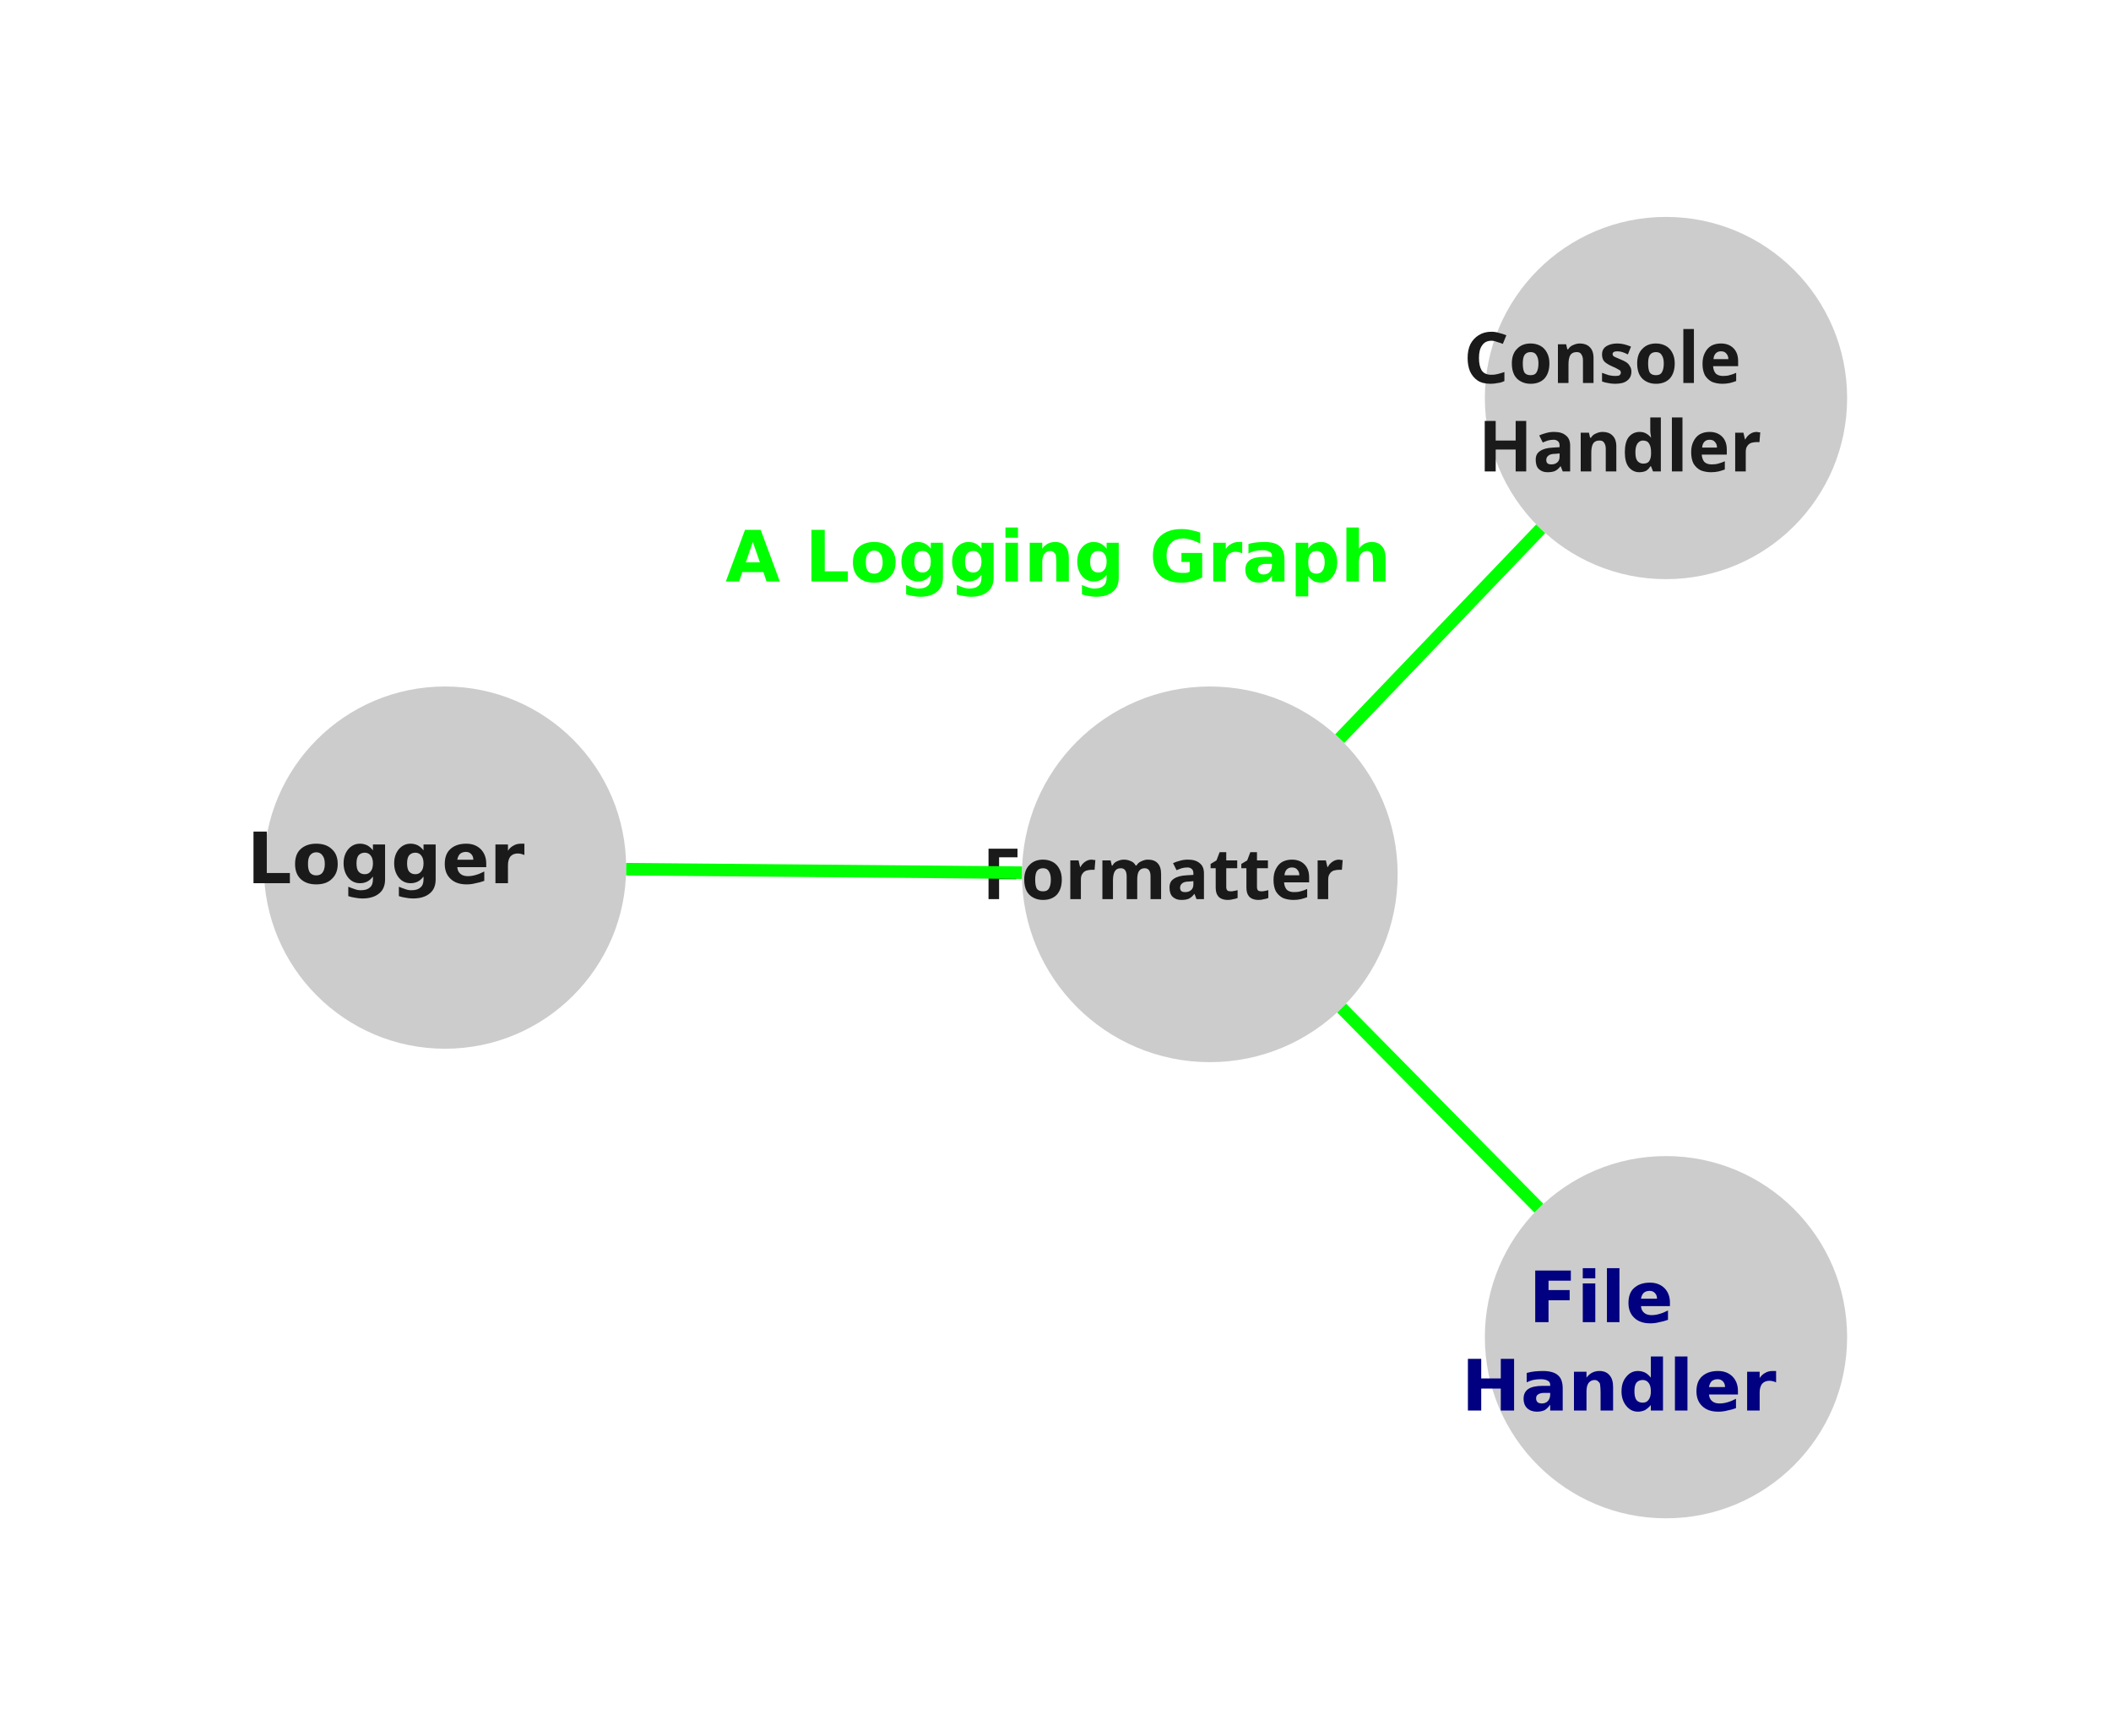
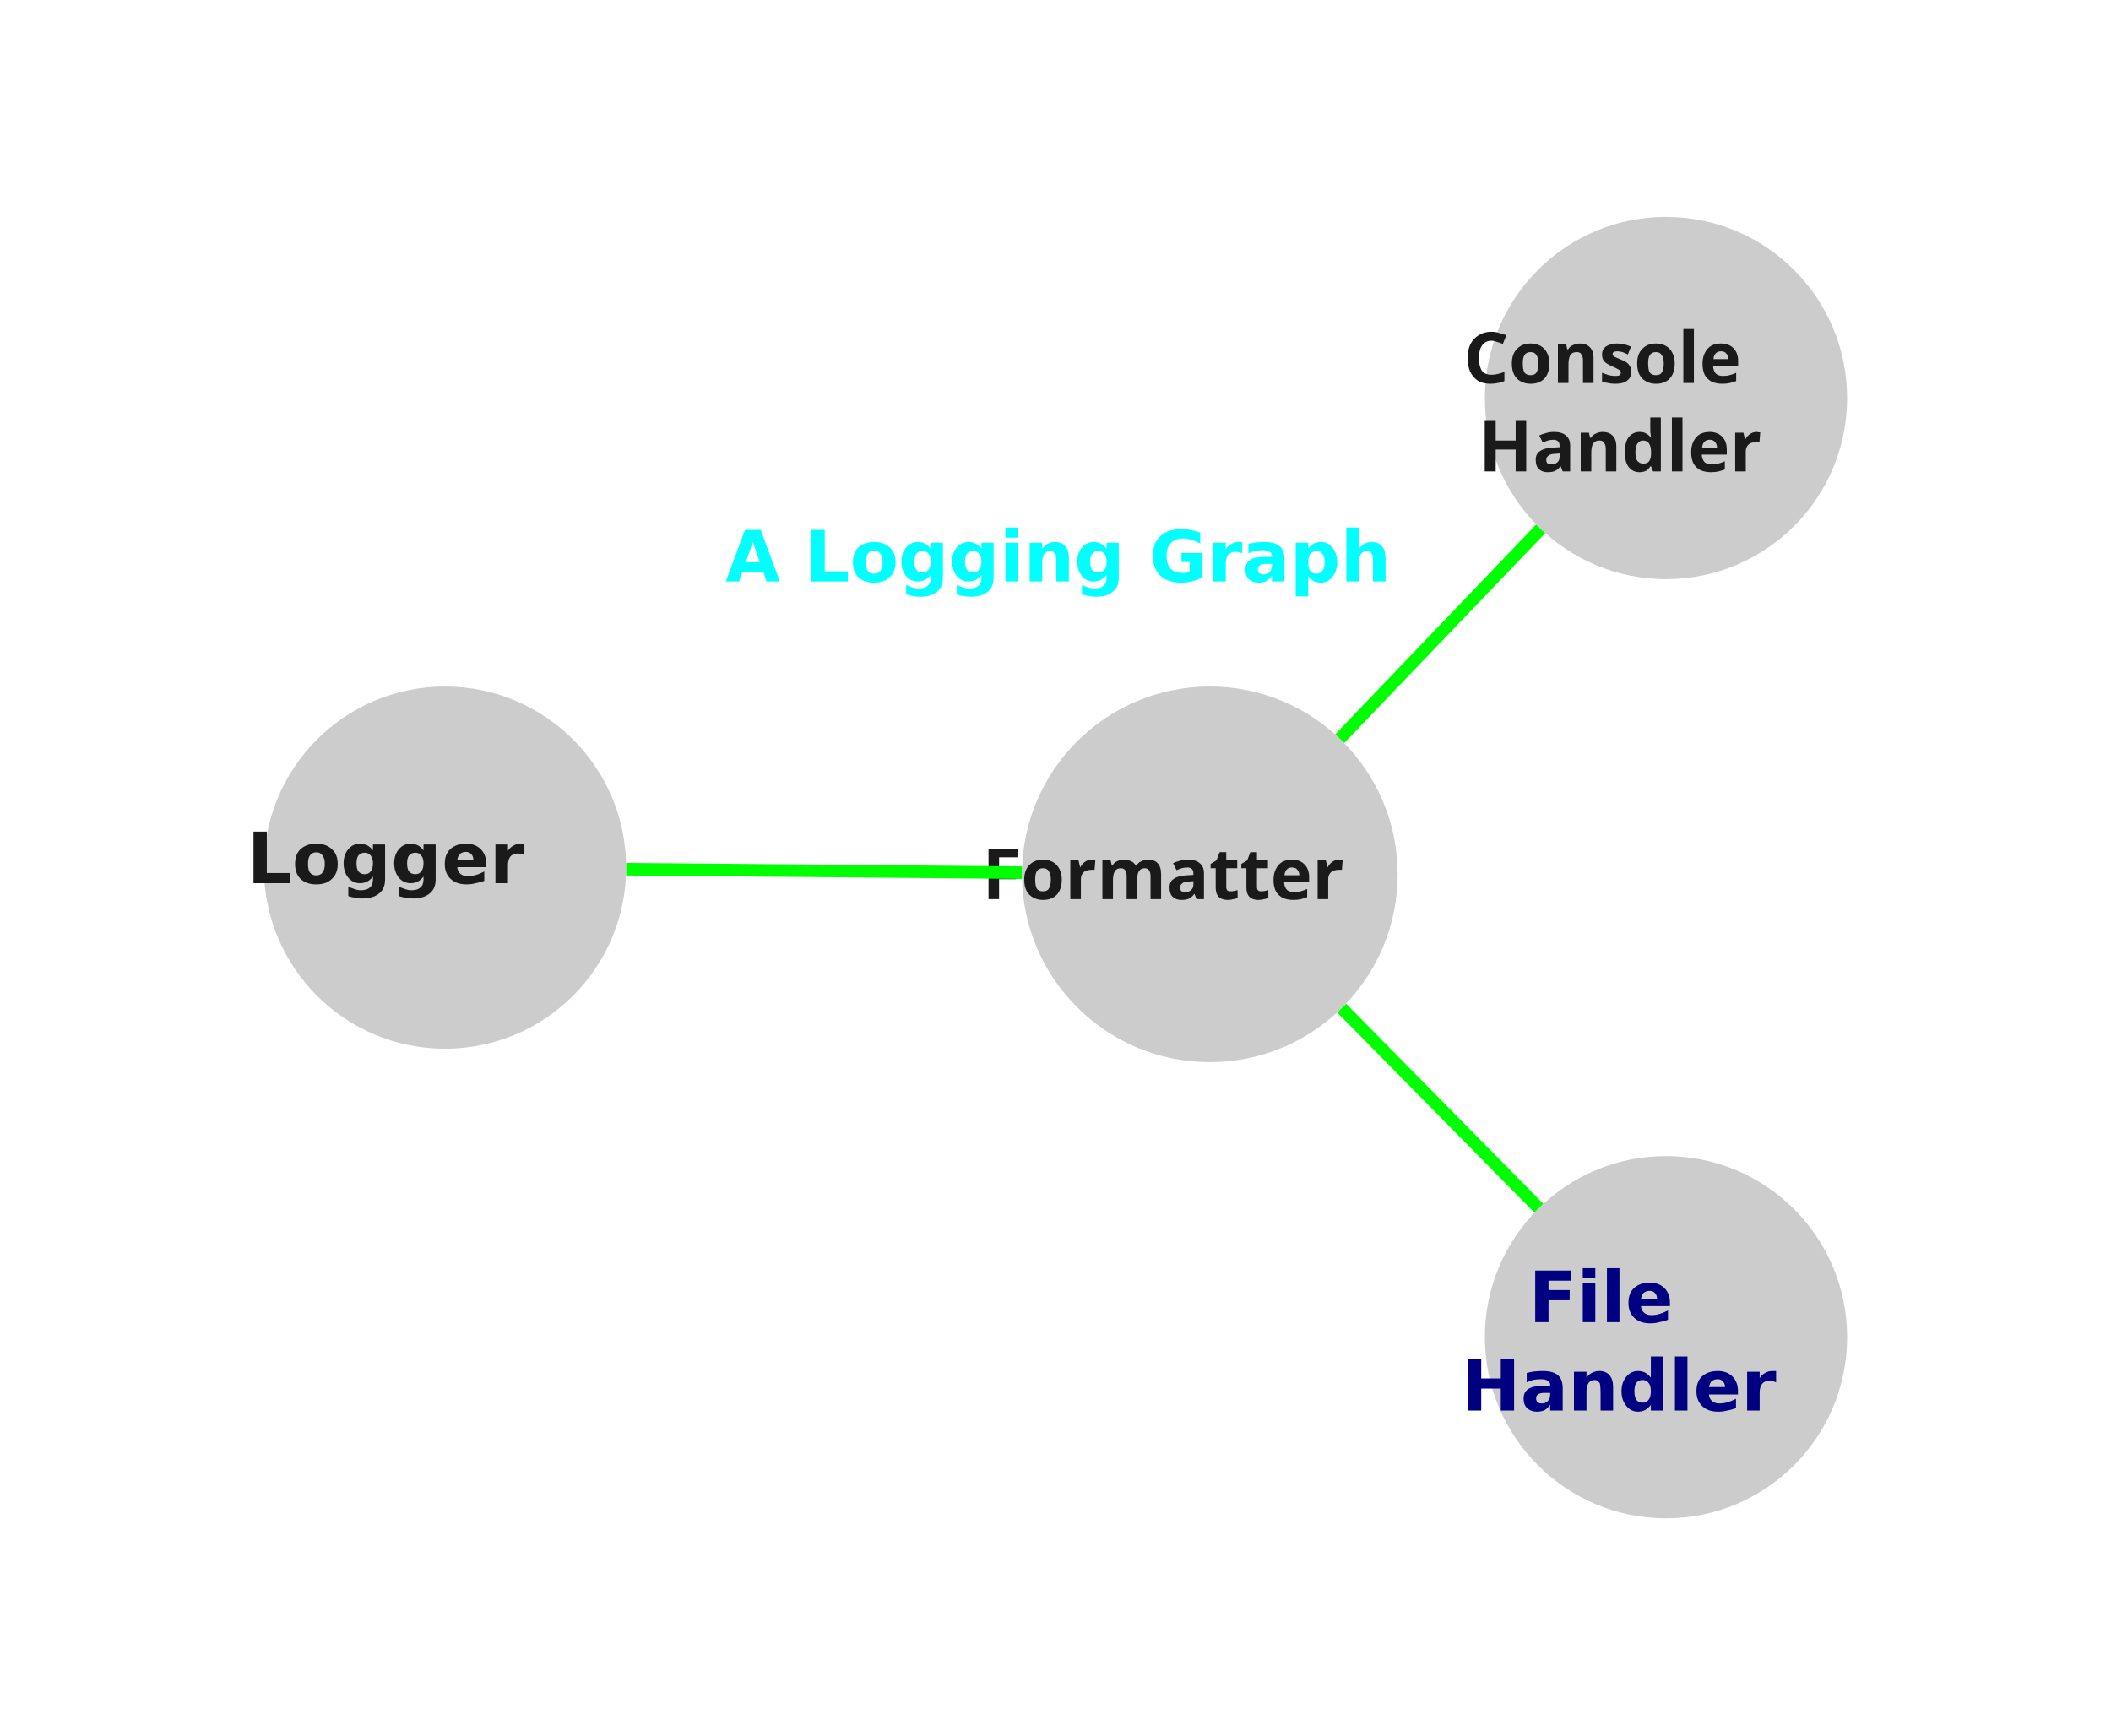
<svg xmlns="http://www.w3.org/2000/svg" width="84.286mm" height="69.286mm" viewBox="0 0 84.286 69.286" version="1.1" id="svg1">
  <defs id="defs1">
    <rect x="-39.185" y="-32.58" width="360.404" height="60.931" id="rect3" />
  </defs>
  <g id="layer1" transform="translate(-35,-75)">
    <circle style="fill:#cccccc;stroke-width:0.198" id="path1" cx="52.768" cy="109.643" r="7.232" />
    <text xml:space="preserve" style="font-style:normal;font-variant:normal;font-weight:normal;font-stretch:normal;font-size:2.822px;font-family:'DejaVu Sans';-inkscape-font-specification:'DejaVu Sans';fill:#000080;stroke-width:0.198" x="52.643" y="110.263" id="text1">
      <tspan id="tspan1" style="font-style:normal;font-variant:normal;font-weight:bold;font-stretch:normal;font-size:2.822px;font-family:'DejaVu Sans';-inkscape-font-specification:'DejaVu Sans Bold';text-align:center;text-anchor:middle;fill:#1a1a1a;stroke-width:0.198" x="52.643" y="110.263">Logger</tspan>
    </text>
    <circle style="fill:#cccccc;stroke-width:2.057;stroke-dasharray:none" id="path1-5" cx="83.304" cy="109.911" r="7.5" />
    <text xml:space="preserve" style="font-size:2.822px;fill:#000080;stroke-width:0.198" x="83.211" y="110.904" id="text1-3">
      <tspan id="tspan1-5" style="font-style:normal;font-variant:normal;font-weight:bold;font-stretch:normal;font-size:2.822px;font-family:'Droid Sans';-inkscape-font-specification:'Droid Sans Bold';text-align:center;text-anchor:middle;fill:#1a1a1a;stroke-width:0.198" x="83.211" y="110.904">Formatter</tspan>
    </text>
    <circle style="fill:#cccccc;stroke-width:0.198" id="path1-5-1" cx="101.518" cy="128.393" r="7.232" />
    <text xml:space="preserve" style="font-size:2.822px;fill:#000080;stroke-width:0.198" x="101.393" y="127.792" id="text1-3-2">
      <tspan id="tspan1-5-7" style="font-style:normal;font-variant:normal;font-weight:bold;font-stretch:normal;font-size:2.822px;font-family:'DejaVu Sans';-inkscape-font-specification:'DejaVu Sans Bold';text-align:center;text-anchor:middle;fill:#000080;stroke-width:0.198" x="101.393" y="127.792">File</tspan>
      <tspan style="font-style:normal;font-variant:normal;font-weight:bold;font-stretch:normal;font-size:2.822px;font-family:'DejaVu Sans';-inkscape-font-specification:'DejaVu Sans Bold';text-align:center;text-anchor:middle;fill:#000080;stroke-width:0.198" x="101.393" y="131.32" id="tspan6">Handler</tspan>
    </text>
    <circle style="fill:#cccccc;stroke-width:0.198" id="path1-5-6" cx="101.518" cy="90.893" r="7.232" />
    <text xml:space="preserve" style="font-size:2.822px;fill:#000080;stroke-width:0.198" x="101.452" y="90.292" id="text1-3-0">
      <tspan id="tspan1-5-6" style="font-style:normal;font-variant:normal;font-weight:bold;font-stretch:normal;font-size:2.822px;font-family:'Droid Sans';-inkscape-font-specification:'Droid Sans Bold';text-align:center;text-anchor:middle;fill:#1a1a1a;stroke-width:0.198" x="101.452" y="90.292">Console</tspan>
      <tspan style="font-style:normal;font-variant:normal;font-weight:bold;font-stretch:normal;font-size:2.822px;font-family:'Droid Sans';-inkscape-font-specification:'Droid Sans Bold';text-align:center;text-anchor:middle;fill:#1a1a1a;stroke-width:0.198" x="101.452" y="93.824" id="tspan5">Handler</tspan>
    </text>
    <path style="fill:#00ff00;fill-rule:evenodd;stroke:#00ff00;stroke-width:0.5;stroke-linecap:butt;stroke-linejoin:miter;stroke-dasharray:none;stroke-opacity:1" d="m 88.568,115.253 7.874,7.989" id="path3" />
    <path style="fill:#00ff00;fill-rule:evenodd;stroke:#00ff00;stroke-width:0.5;stroke-linecap:butt;stroke-linejoin:miter;stroke-dasharray:none;stroke-opacity:1" d="m 88.491,104.494 8.024,-8.378" id="path4" />
    <path style="fill:#00ff00;fill-rule:evenodd;stroke:#00ff00;stroke-width:0.5;stroke-linecap:butt;stroke-linejoin:miter;stroke-dasharray:none;stroke-opacity:1" id="path5" d="m 60,109.706 15.804,0.139" />
    <text xml:space="preserve" style="font-style:normal;font-variant:normal;font-weight:bold;font-stretch:normal;font-size:2.822px;font-family:'DejaVu Sans';-inkscape-font-specification:'DejaVu Sans Bold';fill:#1a1a1a;stroke-width:1.984;stroke-dasharray:none" x="63.963" y="98.216" id="text2">
-       <tspan id="tspan2" style="fill:#00ff00;stroke-width:1.984" x="63.963" y="98.216">A Logging Graph</tspan>
+       <tspan id="tspan2" style="fill:#00ffff;stroke-width:1.984" x="63.963" y="98.216">A Logging Graph</tspan>
    </text>
    <text xml:space="preserve" transform="matrix(0.2645833,0,0,0.2645833,35,75)" id="text3" style="font-style:normal;font-variant:normal;font-weight:bold;font-stretch:normal;font-size:10.667px;font-family:'DejaVu Sans';-inkscape-font-specification:'DejaVu Sans Bold';white-space:pre;shape-inside:url(#rect3);display:inline;fill:#1a1a1a;stroke-width:7.499;stroke-dasharray:none" />
  </g>
</svg>
